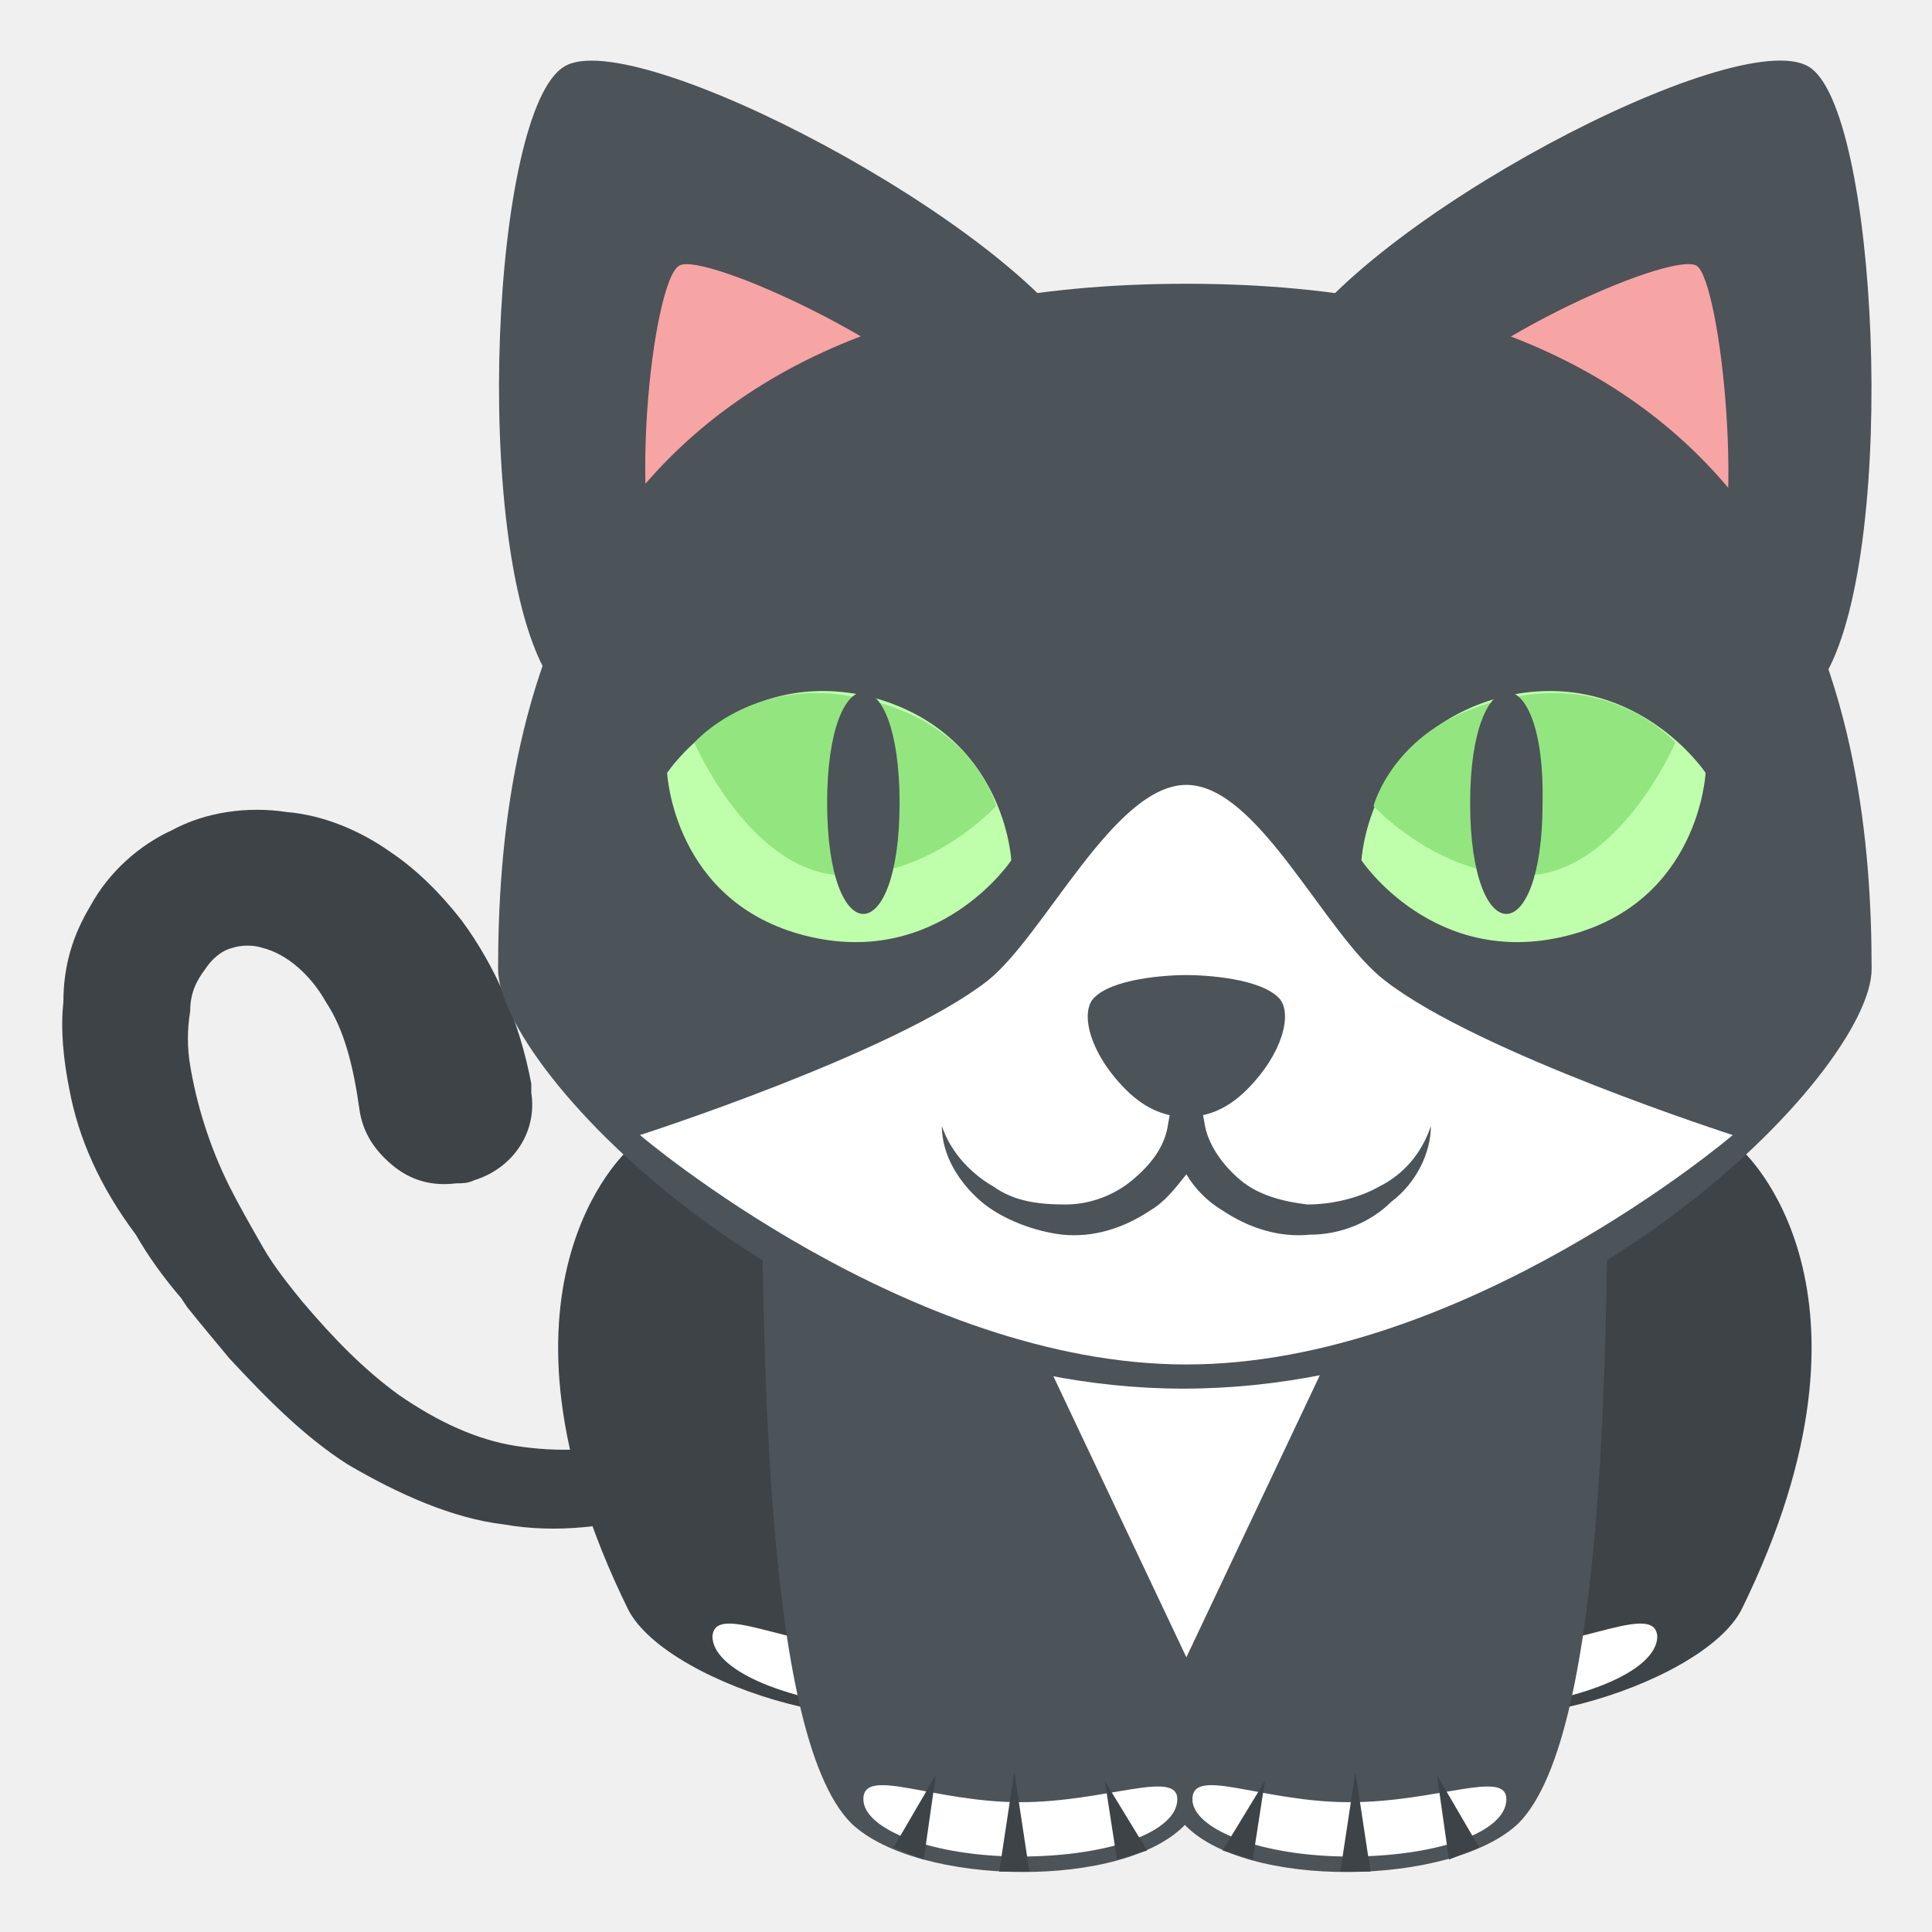
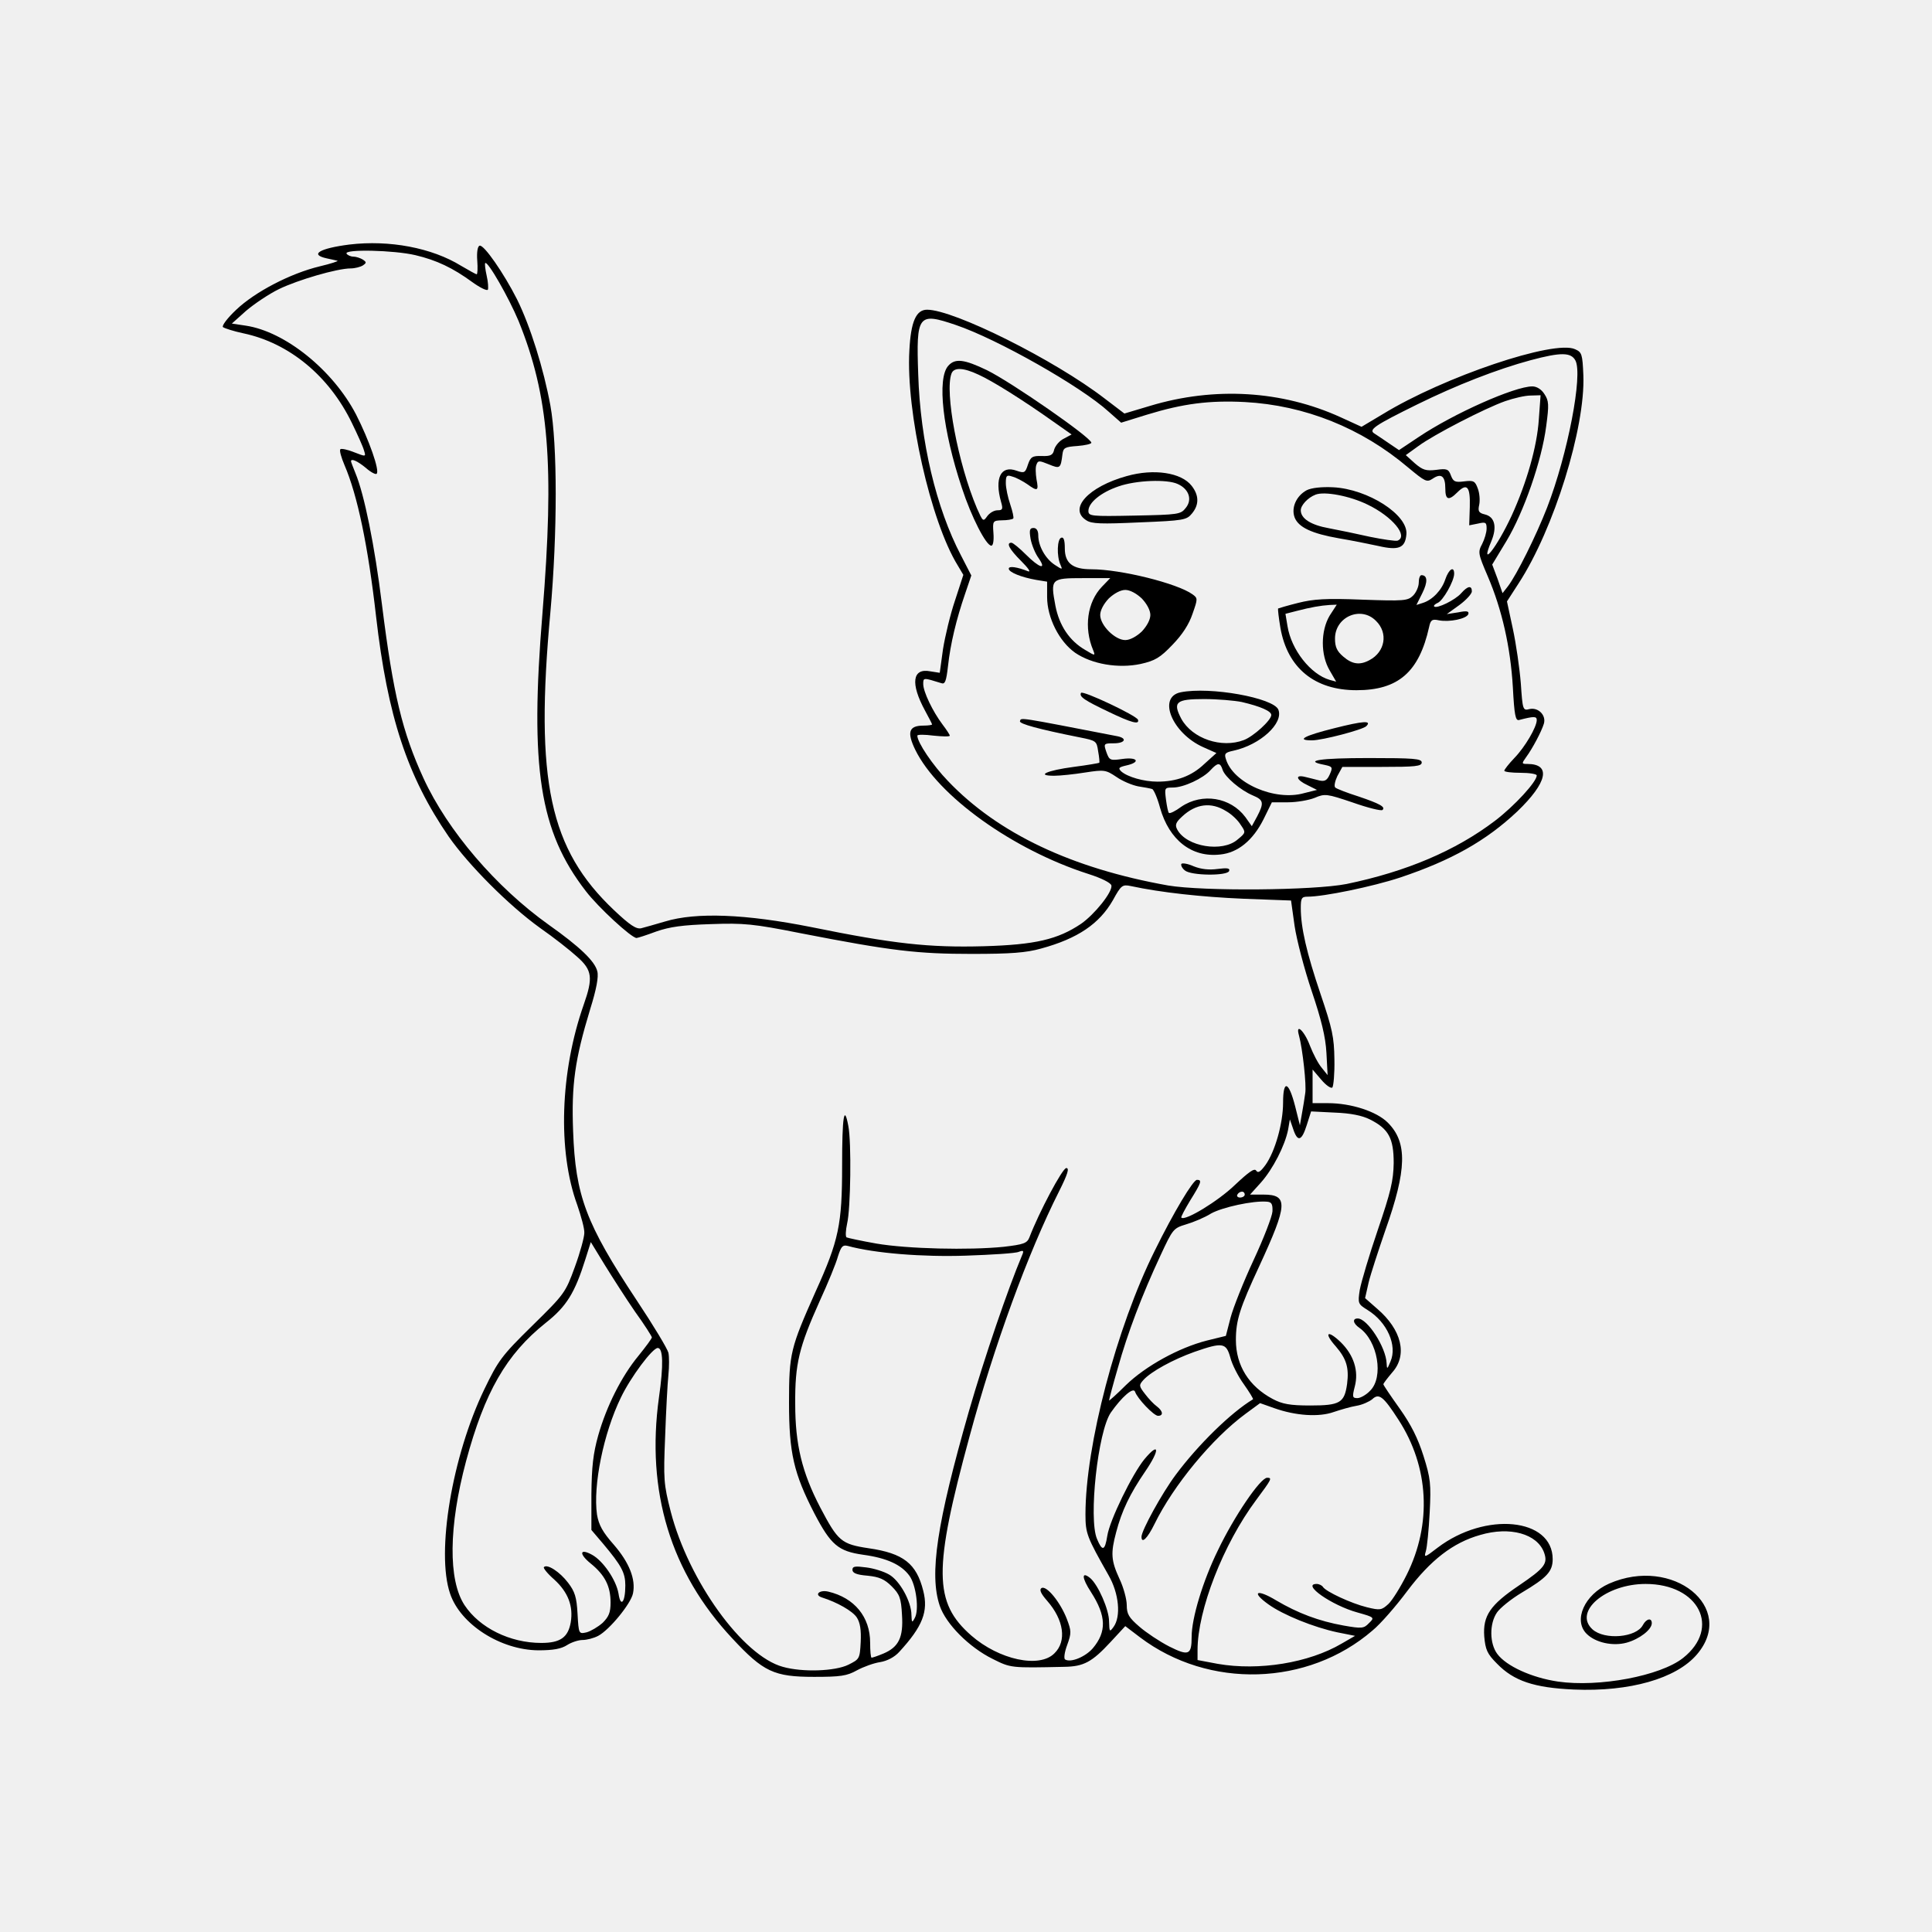
- <svg xmlns="http://www.w3.org/2000/svg" width="800px" height="800px" viewBox="0 0 64 64" aria-hidden="true" role="img" class="iconify iconify--emojione" preserveAspectRatio="xMidYMid meet">
-   <g fill="#3e4347">
-     <path d="M2.3 36.1c-.2-1-.3-2-.2-2.9c0-1.2.3-2.2.9-3.2c.6-1.1 1.6-2 2.7-2.5c1.1-.6 2.5-.8 3.8-.6c1.2.1 2.4.6 3.4 1.3c.9.6 1.7 1.4 2.4 2.3c1.1 1.5 1.9 3.3 2.3 5.4v.3c.2 1.3-.6 2.5-1.9 2.9c-.2.1-.4.1-.6.1c-.8.1-1.5-.1-2.1-.6c-.6-.5-1-1.1-1.1-1.9c-.2-1.4-.5-2.6-1.1-3.5c-.5-.9-1.3-1.6-2.1-1.8c-.3-.1-.7-.1-1 0c-.4.1-.7.4-.9.7c-.3.4-.5.8-.5 1.4c-.1.6-.1 1.2 0 1.8c.2 1.2.6 2.6 1.3 4c.3.6.7 1.3 1.1 2c.4.7.9 1.3 1.3 1.8c1.1 1.3 2.1 2.3 3.2 3.1c1.3.9 2.6 1.5 3.9 1.7c1.3.2 2.8.2 4.3-.3c1.2-.3 1.9.1 2.1.7c.2.5-.1 1.3-1.3 1.7h-.1c-1.8.6-3.7.8-5.4.5c-1.7-.2-3.5-1-5.2-2c-1.4-.9-2.6-2.1-3.9-3.5c-.5-.6-1-1.2-1.4-1.7L6 43c-.6-.7-1.1-1.4-1.5-2.1c-1.2-1.6-1.9-3.2-2.2-4.8">
- 
- </path>
-     <path d="M46.7 55.9c1.8 2.3 9.7 0 11-2.6c5.2-10.6 0-15.2 0-15.2l-11 1.5c0 .1-2.2 13.5 0 16.3">
- 
- </path>
-     <path d="M31.8 55.9c-1.8 2.3-9.7 0-11-2.6c-5.2-10.6 0-15.2 0-15.2l11 1.5c0 .1 2.3 13.5 0 16.3">
- 
- </path>
-   </g>
-   <g fill="#ffffff">
-     <path d="M34.5 55.2c-.1 1.1-2.6 1.7-5.6 1.4c-3-.3-5.3-1.3-5.3-2.4c.1-1.1 2.4.3 5.4.5c3.1.4 5.6-.5 5.5.5">
- 
- </path>
-     <path d="M44 55.2c.1 1.1 2.6 1.7 5.6 1.4c3-.3 5.3-1.3 5.3-2.4c-.1-1.1-2.4.3-5.4.5c-3.1.4-5.6-.5-5.5.5">
- 
- </path>
-   </g>
-   <g fill="#4c5359">
-     <path d="M39.2 60.4c2 2.2 8.9 2.1 11.1 0c3-3 2.9-16.7 3-23.3l-13-1.1c.1 0-3.6 21.5-1.1 24.4">
- 
- </path>
-     <path d="M39.3 60.4c-2 2.2-8.9 2.1-11.1 0c-3-3-2.9-16.7-3-23.3l13-1.1s3.6 21.5 1.1 24.4">
- 
- </path>
-   </g>
-   <path fill="#ffffff" d="M34 43.7l5.3 11.2l5.3-11.2z">
- 
- </path>
-   <path d="M59.9 2.2C57.5.8 45.1 7.3 42.6 11.7l17.9 10.6c2.4-4.3 1.7-18.8-.6-20.1" fill="#4c5359">
- 
- </path>
-   <path d="M56.2 8.8c-.9-.5-8.2 2.8-9.6 5.2l10 5.9c1.3-2.3.4-10.6-.4-11.1" fill="#f7a4a4">
- 
- </path>
-   <path d="M18.7 2.2c-2.4 1.4-3.1 15.7-.6 20.1L36 11.7C33.6 7.4 21 .8 18.7 2.2z" fill="#4c5359">
- 
- </path>
-   <path d="M22.5 8.8c-.9.5-1.8 8.7-.4 11.1L32 14c-1.3-2.3-8.7-5.7-9.5-5.2" fill="#f7a4a4">
- 
- </path>
-   <path d="M39.3 9.4C18.5 9.4 16.5 24 16.5 32.1c0 3.4 10.2 13.9 22.7 13.9C51.8 46 62 35.5 62 32.1C62 24 60 9.4 39.3 9.4" fill="#4c5359">
- 
- </path>
-   <path d="M33.5 28.5s-2.4 3.6-6.8 2.5s-4.6-5.4-4.6-5.4s2.4-3.6 6.8-2.5c4.4 1.2 4.6 5.4 4.6 5.4" fill="#bfffab">
- 
- </path>
-   <path d="M33 26.7S30.9 29 28 29c-3.1 0-5-4.4-5-4.4s2.1-2.4 5.8-1.4c3.5.8 4.2 3.5 4.2 3.5" fill="#93e67f">
- 
- </path>
-   <path d="M29.8 26.6c0 4.9-2.4 4.9-2.4 0s2.4-4.9 2.4 0" fill="#4c5359">
- 
- </path>
-   <path d="M45.1 28.5s2.4 3.6 6.8 2.5s4.6-5.4 4.6-5.4s-2.4-3.6-6.8-2.5c-4.4 1.2-4.6 5.4-4.6 5.4" fill="#bfffab">
- 
- </path>
-   <path d="M45.5 26.7s2.1 2.3 5 2.3c3.1 0 5-4.4 5-4.4s-2.1-2.4-5.8-1.4c-3.5.8-4.2 3.5-4.2 3.5" fill="#93e67f">
- 
- </path>
-   <path d="M48.7 26.6c0 4.9 2.4 4.9 2.4 0c.1-4.9-2.4-4.9-2.4 0" fill="#4c5359">
- 
- </path>
-   <path d="M45.9 32.5c-2-1.5-4.2-6.5-6.6-6.5s-4.7 5-6.6 6.5c-3.1 2.4-11.5 5.1-11.5 5.1s8.9 7.6 18.1 7.6c9.2 0 18.1-7.6 18.1-7.6s-8.4-2.7-11.5-5.1" fill="#ffffff">
- 
- </path>
-   <g fill="#4c5359">
-     <path d="M45.7 39.3c-.7.4-1.6.6-2.4.6c-.8-.1-1.6-.3-2.2-.8c-.6-.5-1.1-1.2-1.2-1.9l-.6-3.3l-.6 3.3c-.1.8-.6 1.4-1.2 1.9s-1.4.8-2.2.8c-.9 0-1.7-.1-2.4-.6c-.7-.4-1.4-1.1-1.7-2c0 1 .6 1.9 1.3 2.5c.7.6 1.8 1 2.7 1.1c1 .1 2-.2 2.9-.8c.5-.3.8-.7 1.2-1.2c.3.5.7.9 1.2 1.2c.9.6 1.9.9 2.9.8c1 0 2-.4 2.7-1.1c.8-.6 1.3-1.6 1.3-2.5c-.3.9-.9 1.6-1.7 2">
- 
- </path>
-     <path d="M42.4 33.1c-.6-.7-2.5-.8-3.1-.8c-.6 0-2.5.1-3.1.8c-.4.5-.1 1.8 1.1 3c.7.7 1.4.9 2 .9c.6 0 1.3-.2 2-.9c1.2-1.2 1.5-2.5 1.1-3">
- 
- </path>
-   </g>
-   <g fill="#ffffff">
-     <path d="M39 59.6c0 1.1-2.3 1.9-5.2 1.9c-2.9 0-5.2-.9-5.2-1.9c0-1.1 2.3.1 5.2.1c2.8 0 5.2-1.1 5.2-.1">
- 
- </path>
-     <path d="M49.9 59.6c0 1.1-2.3 1.9-5.2 1.9c-2.9 0-5.2-.9-5.2-1.9c0-1.1 2.3.1 5.2.1c2.9 0 5.2-1.1 5.2-.1">
- 
- </path>
-   </g>
-   <g fill="#3e4347">
-     <path d="M29.6 61.2l1.4-2.4l-.4 2.8z">
- 
- </path>
-     <path d="M33.1 62l.5-3.3l.5 3.3z">
- 
- </path>
-     <path d="M37 61.6l-.4-2.6l1.4 2.3z">
- 
- </path>
-     <path d="M48 61.6l-.4-2.8l1.4 2.4z">
- 
- </path>
-     <path d="M44.4 62l.5-3.3l.5 3.3z">
- 
- </path>
-     <path d="M40.5 61.3l1.4-2.3l-.4 2.6z">
- 
- </path>
+ <svg xmlns="http://www.w3.org/2000/svg" version="1.0" width="655pt" height="655pt" viewBox="0 0 655 655" preserveAspectRatio="xMidYMid meet">
+   <g transform="translate(0,655) scale(0.1,-0.1)" fill="#000000" stroke="none">
+     <path d="M1185 5721 c-102 -13 -137 -34 -77 -47 15 -3 31 -7 36 -8 5 -1 -22 -10 -60 -19 -100 -24 -220 -87 -283 -147 -30 -28 -50 -55 -45 -59 5 -4 36 -14 69 -21 156 -33 291 -145 368 -304 19 -39 38 -81 41 -93 7 -22 7 -22 -34 -6 -22 9 -43 13 -46 10 -4 -4 3 -28 14 -54 44 -102 80 -275 107 -513 39 -339 106 -542 246 -746 67 -96 203 -233 310 -310 46 -32 102 -76 126 -98 51 -45 54 -71 22 -162 -80 -228 -89 -496 -22 -679 13 -38 25 -81 24 -95 0 -14 -14 -66 -32 -115 -32 -88 -35 -92 -145 -200 -104 -102 -115 -118 -162 -215 -109 -226 -164 -553 -116 -693 35 -104 171 -191 299 -192 51 0 78 5 98 18 14 9 38 17 52 17 14 0 38 6 53 14 38 20 111 109 118 144 10 48 -13 105 -65 165 -38 43 -51 67 -57 102 -14 98 22 276 81 397 33 69 107 168 125 168 18 0 20 -57 4 -168 -44 -318 39 -593 249 -817 105 -113 141 -130 277 -130 89 0 111 3 145 22 22 12 58 25 79 28 24 4 49 17 65 35 79 86 99 137 81 207 -23 92 -67 127 -185 144 -93 14 -104 24 -164 138 -62 119 -85 214 -85 351 -1 137 13 193 83 349 28 61 56 129 62 152 11 34 16 39 33 35 91 -25 254 -38 401 -33 88 3 169 8 179 13 16 6 18 4 11 -12 -48 -114 -127 -345 -180 -528 -109 -381 -135 -553 -99 -660 21 -62 100 -141 179 -180 62 -31 61 -31 243 -27 66 1 94 16 157 84 l50 54 50 -38 c233 -176 569 -166 788 23 27 22 80 83 118 134 79 105 155 164 247 190 101 30 194 4 217 -60 13 -37 2 -52 -85 -111 -98 -66 -123 -103 -118 -173 4 -45 10 -59 43 -92 57 -59 126 -82 261 -88 189 -8 347 37 417 119 136 159 -82 335 -298 240 -83 -37 -122 -124 -76 -170 30 -30 89 -43 136 -30 43 12 85 44 85 66 0 19 -18 16 -30 -6 -22 -43 -130 -52 -171 -15 -66 60 45 154 180 154 181 0 256 -149 127 -251 -77 -61 -285 -100 -424 -80 -88 13 -175 52 -206 94 -26 35 -27 102 -1 140 10 15 48 46 85 68 84 50 104 71 104 113 0 140 -228 162 -390 39 -44 -34 -47 -35 -40 -12 4 13 10 72 13 131 5 97 3 116 -21 192 -19 60 -42 106 -81 161 -30 42 -55 79 -55 82 0 3 14 21 30 40 53 59 32 145 -51 216 l-41 36 12 53 c7 29 33 108 56 175 74 208 76 300 9 367 -38 38 -124 66 -203 66 l-52 0 0 57 0 57 29 -34 c16 -19 33 -31 38 -27 4 5 8 48 7 95 -1 76 -7 104 -47 222 -47 139 -67 225 -67 292 0 33 3 38 23 38 55 0 220 34 314 65 173 58 291 124 397 224 102 98 116 161 34 161 -19 0 -20 1 -4 23 22 30 52 87 60 113 9 29 -19 57 -49 50 -22 -6 -23 -2 -29 87 -4 50 -16 134 -27 185 l-20 93 40 62 c119 183 226 527 219 705 -3 71 -5 78 -28 88 -70 33 -444 -93 -652 -220 l-72 -43 -70 32 c-199 91 -428 105 -647 39 l-87 -26 -67 51 c-170 131 -511 301 -602 301 -37 0 -55 -40 -60 -138 -12 -207 72 -580 164 -729 l19 -32 -28 -86 c-16 -47 -34 -122 -41 -166 l-11 -80 -32 5 c-61 12 -68 -41 -18 -133 13 -24 24 -45 24 -47 0 -2 -13 -4 -29 -4 -50 0 -57 -22 -28 -82 77 -157 331 -339 587 -421 44 -14 76 -30 78 -39 4 -22 -57 -98 -103 -130 -79 -53 -155 -71 -330 -76 -186 -5 -305 8 -585 65 -221 44 -389 51 -495 19 -33 -10 -70 -20 -81 -23 -17 -4 -39 11 -92 61 -219 207 -269 438 -216 1011 24 268 24 567 0 700 -23 125 -68 269 -113 360 -45 89 -113 187 -127 182 -7 -2 -10 -23 -8 -50 2 -26 1 -47 -2 -47 -2 0 -26 13 -53 29 -99 61 -243 88 -378 72z m223 -36 c72 -17 127 -43 194 -92 25 -18 49 -30 52 -25 2 4 1 26 -4 47 -5 22 -7 41 -5 43 8 9 80 -117 113 -196 103 -254 122 -487 81 -992 -43 -524 -10 -738 147 -941 42 -55 155 -159 172 -159 4 0 35 10 67 22 46 16 90 22 185 25 112 4 144 1 305 -31 308 -60 396 -70 580 -70 132 0 184 4 234 18 125 34 198 84 244 164 28 51 32 54 61 48 102 -22 241 -37 382 -43 l161 -6 12 -86 c7 -47 33 -147 58 -221 33 -98 47 -155 50 -210 l4 -75 -20 25 c-12 14 -29 47 -40 75 -19 51 -50 79 -37 34 12 -44 26 -169 21 -196 -2 -16 -7 -46 -11 -68 l-7 -40 -16 64 c-22 86 -41 92 -41 13 0 -70 -27 -166 -60 -212 -17 -23 -25 -28 -31 -19 -6 10 -25 -4 -73 -49 -56 -54 -169 -123 -181 -110 -2 2 12 28 30 58 38 61 41 70 23 70 -13 0 -79 -110 -143 -240 -130 -261 -235 -661 -235 -894 0 -65 5 -77 78 -206 36 -62 43 -141 17 -176 -13 -18 -14 -17 -15 19 0 40 -37 124 -64 147 -30 24 -29 1 3 -48 52 -81 53 -134 6 -190 -25 -29 -75 -50 -94 -38 -5 3 -2 25 7 49 15 41 14 48 -1 88 -22 57 -69 115 -86 105 -8 -5 -3 -18 19 -43 57 -65 67 -137 25 -178 -51 -52 -188 -22 -282 60 -128 112 -129 223 -6 675 83 307 198 622 304 832 29 58 35 78 24 78 -13 0 -93 -151 -125 -235 -8 -20 -19 -24 -87 -32 -118 -12 -327 -7 -432 11 -51 9 -97 19 -101 21 -4 3 -3 24 2 47 12 50 15 276 4 331 -14 75 -21 33 -21 -135 0 -199 -11 -253 -90 -427 -85 -191 -90 -209 -90 -376 0 -171 16 -240 86 -376 56 -107 81 -128 165 -140 81 -11 130 -34 157 -71 23 -31 34 -117 18 -144 -9 -17 -10 -15 -11 11 0 45 -40 117 -76 137 -17 10 -52 21 -77 24 -38 5 -47 4 -47 -8 0 -11 14 -17 51 -20 40 -4 58 -12 82 -36 27 -27 32 -40 35 -97 5 -76 -11 -109 -63 -131 -19 -8 -37 -14 -40 -14 -3 0 -5 23 -5 51 0 87 -53 152 -142 173 -30 7 -49 -11 -21 -20 51 -16 104 -46 118 -68 11 -17 15 -42 13 -83 -3 -57 -4 -58 -42 -77 -45 -22 -155 -26 -222 -7 -136 37 -319 291 -380 526 -24 94 -25 110 -19 255 3 85 8 179 11 208 3 29 3 63 0 76 -3 13 -51 93 -107 177 -173 261 -208 355 -216 574 -6 158 6 243 58 414 21 67 29 110 24 128 -8 34 -59 83 -165 158 -178 127 -342 318 -424 496 -72 157 -103 285 -141 589 -25 202 -60 374 -90 446 -8 20 -15 38 -15 40 0 11 22 1 50 -22 17 -15 34 -24 37 -20 11 10 -26 115 -70 201 -78 150 -240 281 -374 301 l-47 7 48 43 c27 23 77 57 112 74 64 31 197 70 243 70 14 0 33 5 41 10 13 9 13 11 0 20 -8 5 -23 10 -32 10 -9 0 -20 5 -23 10 -10 16 161 12 233 -5z m1833 -237 c139 -47 424 -208 518 -294 l42 -37 87 27 c124 38 212 49 332 43 204 -11 396 -88 554 -222 58 -48 63 -51 83 -38 29 20 43 9 43 -33 0 -39 11 -43 41 -13 33 33 44 19 42 -50 l-2 -62 30 6 c26 6 29 4 29 -17 0 -13 -7 -36 -15 -52 -15 -28 -14 -33 19 -110 48 -112 77 -240 85 -376 5 -95 9 -114 21 -111 50 13 60 13 60 0 0 -24 -40 -92 -76 -129 -19 -20 -34 -39 -34 -43 0 -4 25 -7 55 -7 30 0 55 -4 55 -9 0 -21 -75 -103 -142 -154 -133 -101 -300 -172 -503 -214 -112 -22 -486 -25 -605 -5 -326 58 -576 176 -746 354 -52 54 -104 131 -104 154 0 4 25 4 55 0 30 -3 55 -4 55 0 0 3 -11 20 -24 37 -34 45 -66 112 -66 138 0 22 0 22 61 3 13 -5 17 6 23 58 8 74 28 158 58 245 l21 62 -35 68 c-84 160 -138 387 -145 614 -7 202 -1 211 128 167z m2100 -120 c26 -48 -26 -318 -96 -499 -37 -95 -103 -228 -133 -267 l-18 -23 -17 49 -18 48 49 81 c58 97 119 271 134 388 10 74 9 86 -6 109 -10 16 -26 26 -41 26 -60 0 -267 -92 -386 -172 l-66 -44 -34 23 c-19 13 -41 28 -49 33 -22 13 1 28 145 99 132 65 270 119 385 150 101 27 136 27 151 -1z m-124 -200 c-6 -92 -41 -214 -92 -326 -50 -108 -110 -184 -69 -87 20 48 12 83 -22 91 -21 5 -24 11 -19 33 3 15 1 40 -5 55 -9 25 -14 28 -46 24 -31 -4 -37 -1 -45 20 -8 22 -14 24 -50 19 -34 -4 -45 -1 -72 22 l-31 28 43 31 c53 39 226 128 294 152 29 10 67 19 86 19 l34 1 -6 -82z m-573 -2373 c64 -32 81 -64 81 -148 -1 -60 -10 -98 -54 -227 -29 -85 -56 -176 -61 -203 -7 -46 -6 -48 26 -68 67 -41 102 -121 78 -175 -11 -27 -12 -27 -13 -6 -2 54 -65 152 -98 152 -19 0 -16 -17 6 -32 62 -44 83 -167 36 -213 -13 -14 -33 -25 -43 -25 -17 0 -18 4 -9 39 14 53 -3 107 -48 151 -45 43 -58 32 -16 -15 36 -42 45 -72 38 -127 -9 -64 -24 -73 -125 -73 -69 0 -95 5 -127 22 -81 43 -125 114 -125 200 0 67 13 108 80 252 96 208 98 241 13 241 l-45 0 37 41 c40 45 81 124 92 179 l6 35 11 -32 c15 -46 29 -42 46 12 l15 47 80 -4 c54 -2 93 -10 119 -23z m-424 -255 c0 -5 -7 -10 -16 -10 -8 0 -12 5 -9 10 3 6 10 10 16 10 5 0 9 -4 9 -10z m94 -57 c-1 -17 -30 -92 -64 -165 -34 -73 -69 -161 -78 -195 l-16 -62 -65 -16 c-94 -24 -207 -86 -274 -151 -31 -31 -57 -54 -57 -52 0 3 13 53 30 111 33 118 81 245 145 382 41 88 43 91 86 104 24 7 63 23 85 37 38 21 142 44 189 40 16 -1 20 -8 19 -33z m-2161 -340 c32 -44 57 -84 57 -87 0 -4 -20 -31 -45 -62 -58 -70 -109 -172 -137 -271 -17 -61 -22 -105 -23 -199 l0 -121 40 -47 c62 -74 75 -98 75 -141 0 -58 -16 -76 -23 -28 -8 47 -53 112 -90 132 -42 23 -45 3 -4 -30 48 -39 67 -77 67 -132 0 -34 -6 -48 -27 -69 -16 -14 -40 -28 -54 -32 -27 -6 -27 -6 -31 63 -3 56 -9 75 -32 105 -28 37 -71 65 -82 53 -3 -3 12 -22 35 -42 47 -43 65 -90 56 -145 -9 -51 -35 -70 -100 -70 -106 0 -209 51 -260 128 -56 85 -54 267 5 488 63 234 136 362 270 469 71 56 99 102 135 217 l18 57 47 -77 c26 -42 72 -114 103 -159z m2018 -155 c6 -24 27 -65 46 -91 19 -27 33 -50 31 -51 -75 -45 -187 -155 -262 -256 -47 -63 -116 -189 -116 -210 0 -25 20 -6 44 43 64 131 196 291 309 374 l49 36 48 -17 c73 -26 152 -31 202 -13 24 8 58 18 77 21 19 3 43 14 53 22 23 22 38 10 89 -69 104 -160 114 -354 28 -526 -21 -42 -49 -87 -62 -99 -23 -21 -28 -22 -73 -11 -53 13 -139 53 -149 69 -3 5 -13 10 -21 10 -53 0 51 -73 139 -97 57 -16 58 -17 38 -36 -17 -18 -24 -19 -86 -8 -84 15 -155 42 -228 85 -66 40 -87 30 -27 -13 50 -36 154 -78 234 -95 l60 -12 -45 -26 c-112 -66 -281 -93 -420 -69 l-69 13 0 34 c0 135 87 359 199 509 52 70 55 75 37 75 -23 0 -112 -131 -167 -246 -51 -104 -89 -230 -89 -293 0 -62 -10 -66 -76 -33 -33 17 -78 47 -101 67 -36 31 -43 43 -43 73 0 20 -11 61 -25 90 -28 61 -30 86 -11 157 19 73 47 131 99 207 50 73 48 102 -3 41 -41 -50 -118 -207 -126 -260 -8 -51 -17 -54 -35 -10 -29 68 3 364 47 428 37 53 76 87 82 71 8 -24 64 -82 78 -82 19 0 17 16 -4 32 -10 7 -28 26 -40 42 -21 27 -21 30 -6 47 26 29 101 70 174 96 95 33 107 31 121 -19z" />
+     <path d="M3215 5310 c-39 -43 -19 -219 46 -414 32 -98 82 -196 100 -196 6 0 9 18 7 43 -3 41 -2 42 29 43 18 0 35 3 38 6 3 2 -2 24 -10 48 -8 23 -15 56 -15 72 0 26 3 29 23 22 12 -3 34 -15 49 -25 36 -26 40 -24 32 16 -3 19 -4 42 0 50 5 14 9 14 41 1 39 -16 41 -15 47 34 3 22 8 25 51 28 26 2 47 7 47 11 0 17 -269 204 -354 246 -77 37 -108 41 -131 15z m102 -30 c47 -21 152 -87 252 -158 l64 -45 -26 -14 c-15 -7 -29 -24 -33 -37 -4 -19 -12 -23 -42 -22 -32 1 -38 -3 -47 -29 -9 -28 -12 -30 -38 -21 -54 20 -76 -25 -53 -106 7 -24 5 -28 -12 -28 -12 0 -27 -9 -35 -20 -14 -20 -15 -18 -35 27 -64 151 -110 395 -86 457 8 21 40 20 91 -4z" />
+     <path d="M3820 4936 c-130 -36 -199 -111 -137 -150 18 -12 50 -13 181 -7 149 6 159 8 177 30 25 30 24 62 -1 94 -35 45 -128 59 -220 33z m173 -27 c38 -17 50 -53 27 -81 -17 -22 -25 -23 -174 -26 -147 -3 -156 -2 -156 16 0 28 43 63 102 83 60 21 165 25 201 8z" />
+     <path d="M4430 4888 c-35 -19 -53 -59 -41 -92 13 -34 59 -55 150 -71 42 -7 102 -19 134 -26 69 -16 91 -7 95 39 7 66 -130 154 -248 160 -40 2 -74 -2 -90 -10z m207 -49 c83 -40 139 -107 101 -122 -7 -2 -49 4 -93 13 -44 10 -107 23 -139 29 -62 11 -96 33 -96 61 0 17 24 43 50 53 30 12 116 -4 177 -34z" />
+     <path d="M3494 4723 c4 -21 16 -50 27 -65 29 -42 3 -34 -43 12 -22 22 -44 40 -49 40 -19 0 -7 -22 33 -62 23 -23 34 -38 24 -35 -38 15 -66 19 -66 9 0 -12 42 -29 93 -38 l37 -6 0 -52 c0 -70 41 -151 95 -189 57 -39 147 -54 222 -38 49 11 66 21 108 65 33 34 56 69 68 105 18 51 18 53 0 66 -51 37 -243 85 -343 85 -64 0 -90 21 -90 71 0 28 -4 39 -12 36 -14 -4 -16 -62 -3 -91 8 -18 7 -18 -19 -1 -32 21 -56 64 -56 100 0 16 -6 25 -16 25 -13 0 -15 -7 -10 -37z m242 -162 c-50 -52 -62 -139 -30 -215 8 -20 7 -20 -26 0 -54 31 -89 83 -102 151 -17 91 -15 93 94 93 l92 0 -28 -29z m135 -40 c17 -18 29 -40 29 -56 0 -16 -12 -38 -29 -56 -18 -17 -40 -29 -56 -29 -35 0 -85 50 -85 85 0 16 12 38 29 56 18 17 40 29 56 29 16 0 38 -12 56 -29z" />
+     <path d="M4900 4586 c-12 -37 -44 -70 -76 -80 l-22 -7 20 40 c19 38 18 61 -3 61 -5 0 -9 -11 -9 -25 0 -14 -9 -34 -19 -44 -18 -18 -31 -19 -173 -14 -123 5 -165 2 -217 -11 -36 -9 -66 -18 -68 -19 -1 -2 2 -31 8 -66 24 -136 116 -211 258 -211 141 0 212 61 246 214 5 24 10 28 33 23 36 -7 94 5 100 21 3 10 -5 12 -34 6 l-39 -6 43 31 c23 17 42 38 42 46 0 21 -14 19 -36 -6 -20 -23 -83 -54 -92 -45 -2 3 3 8 12 12 18 7 56 74 56 99 0 27 -18 16 -30 -19z m-392 -123 c-31 -52 -31 -134 0 -186 l22 -38 -22 6 c-65 19 -130 102 -143 182 l-7 42 39 10 c46 12 80 18 111 20 l24 1 -24 -37z m157 -18 c42 -41 31 -105 -22 -133 -33 -18 -59 -14 -89 12 -21 18 -28 32 -28 61 0 74 88 112 139 60z" />
+     <path d="M3665 4201 c-7 -13 11 -25 95 -65 75 -36 104 -44 98 -26 -5 14 -187 100 -193 91z" />
+     <path d="M4003 4203 c-80 -16 -29 -139 76 -186 l45 -20 -41 -37 c-43 -41 -94 -60 -159 -60 -46 0 -102 16 -123 35 -11 11 -8 14 18 20 49 11 38 29 -13 22 -42 -6 -45 -5 -55 23 -10 29 -9 30 25 30 38 0 47 17 12 24 -341 66 -326 64 -330 51 -3 -9 63 -27 203 -55 55 -11 57 -12 62 -47 4 -21 5 -38 4 -39 -1 -1 -40 -8 -87 -14 -91 -12 -130 -30 -66 -30 20 0 68 5 105 11 65 10 70 9 106 -15 20 -14 53 -28 74 -32 20 -3 41 -7 47 -9 5 -1 18 -30 27 -64 31 -109 107 -169 204 -158 60 6 111 48 147 120 l28 57 55 0 c29 0 70 7 90 15 35 15 41 14 130 -16 51 -18 96 -29 100 -25 11 10 -8 21 -82 46 -38 12 -74 26 -78 30 -5 4 -1 22 7 39 l17 31 134 0 c113 0 135 2 135 15 0 13 -27 15 -180 15 -166 0 -223 -9 -150 -23 28 -6 29 -8 18 -33 -9 -20 -17 -24 -35 -20 -13 3 -34 9 -48 12 -36 9 -31 -10 8 -28 l32 -16 -44 -11 c-99 -28 -241 34 -265 116 -6 18 -2 22 26 28 91 20 170 93 152 139 -16 40 -231 79 -331 59z m207 -33 c64 -15 100 -31 100 -44 0 -18 -61 -73 -93 -85 -76 -29 -175 5 -212 72 -30 57 -18 67 77 67 46 0 103 -5 128 -10z m-65 -230 c8 -24 60 -69 103 -87 36 -15 38 -25 14 -71 l-18 -33 -22 31 c-50 67 -146 83 -217 35 -20 -15 -39 -24 -42 -21 -3 2 -7 23 -10 45 -5 40 -5 41 23 41 37 0 103 31 128 59 24 26 33 27 41 1z m12 -140 c18 -10 40 -31 49 -46 18 -26 18 -27 -10 -50 -51 -45 -174 -25 -205 34 -8 15 -5 24 17 44 46 43 98 50 149 18z" />
+     <path d="M4523 4081 c-100 -25 -131 -41 -75 -41 35 0 172 36 184 48 20 20 -10 18 -109 -7z" />
+     <path d="M4005 3621 c-2 -5 3 -15 12 -22 21 -18 144 -19 150 -2 4 10 -7 11 -39 7 -29 -4 -56 -1 -81 9 -20 9 -39 12 -42 8z" />
  </g>
</svg>
